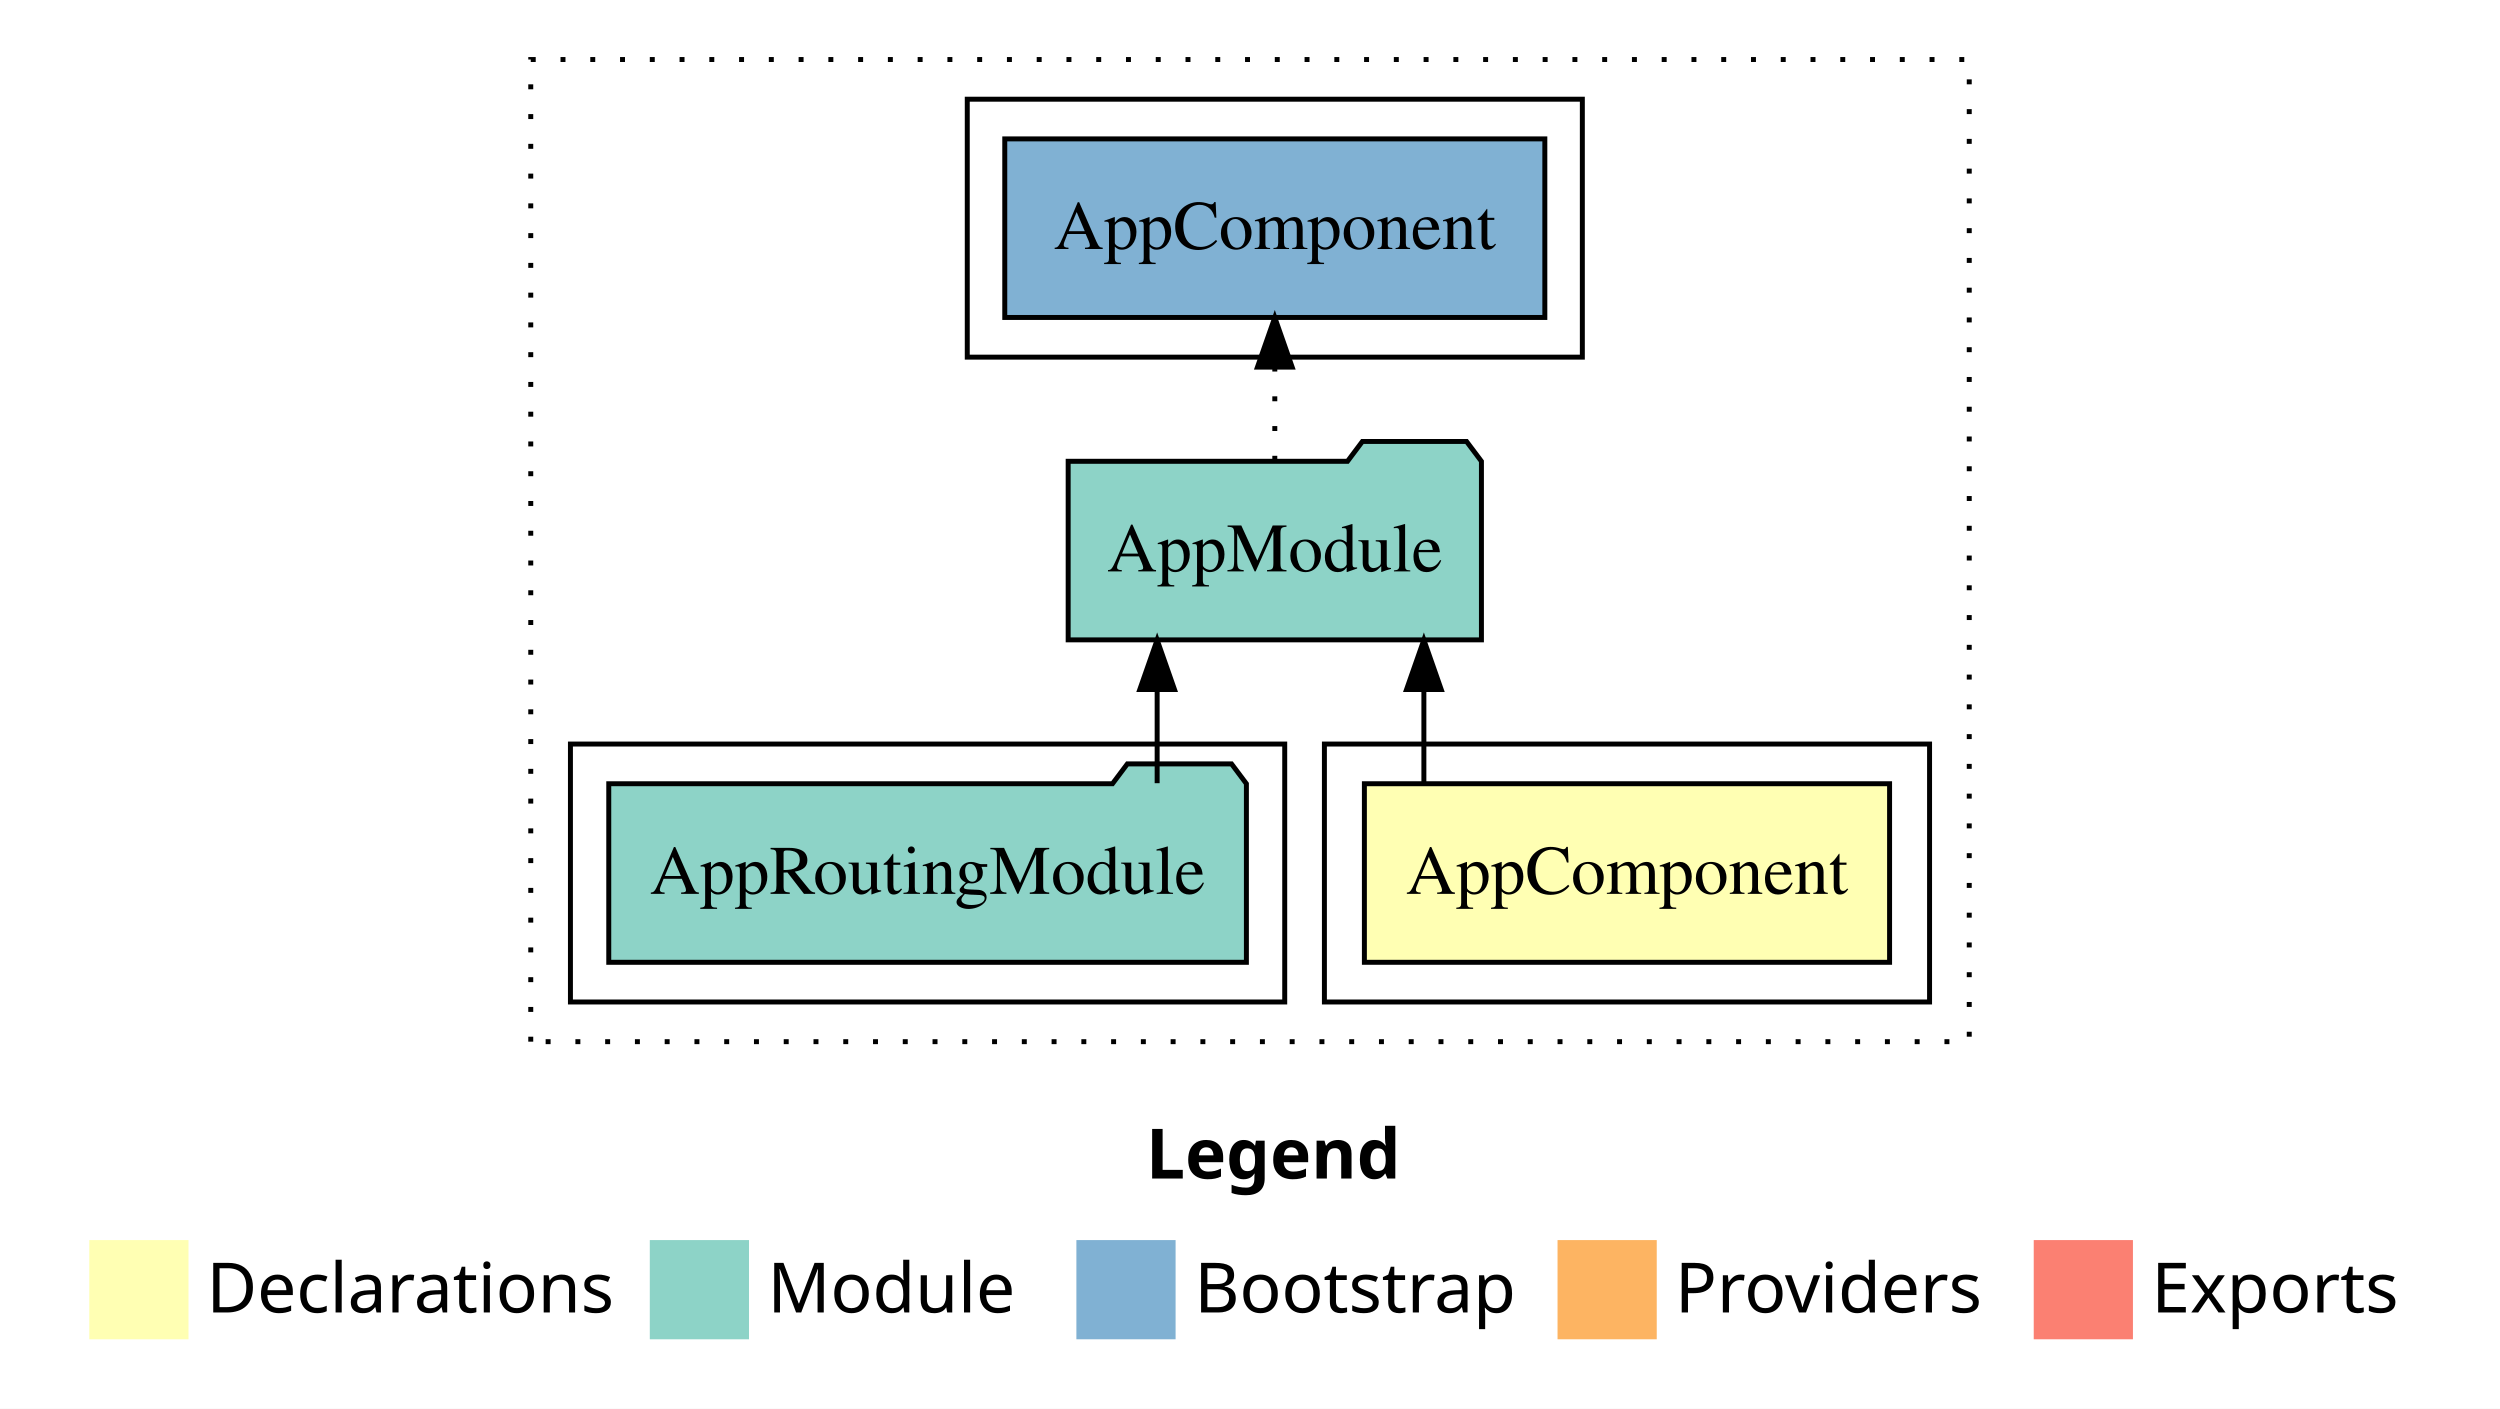
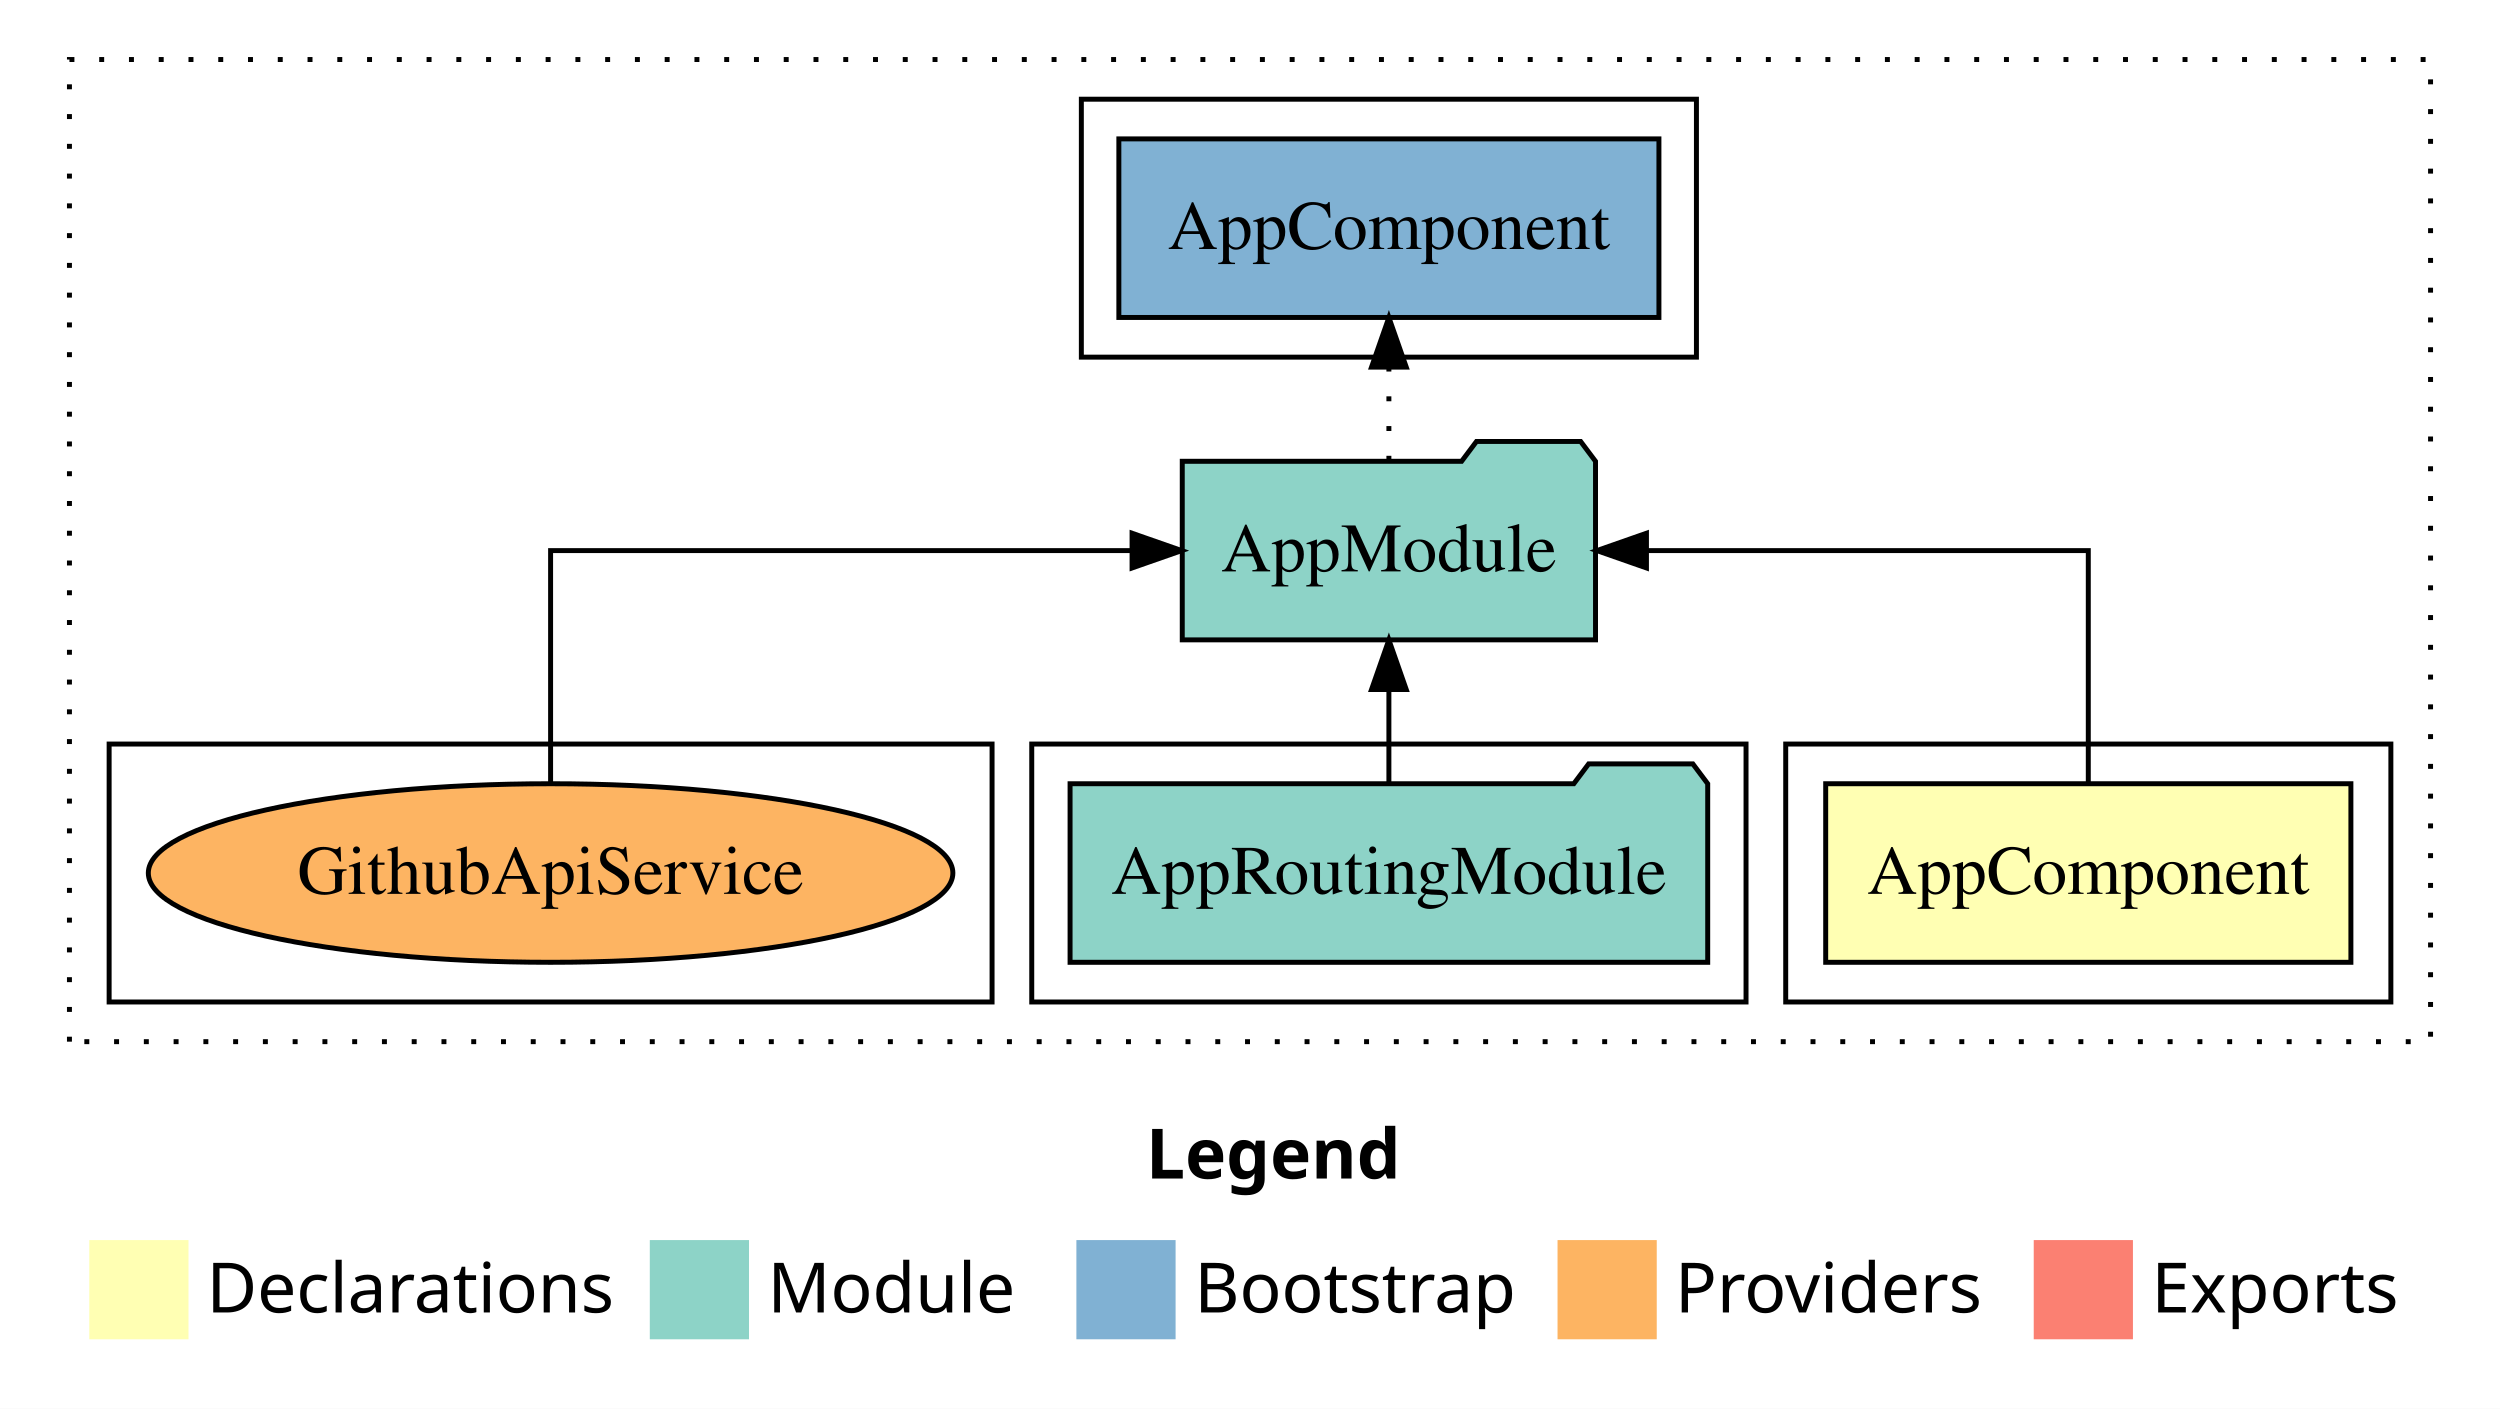
<svg xmlns="http://www.w3.org/2000/svg" width="504pt" height="284pt" viewBox="0.00 0.00 504.00 284.00">
  <g id="graph0" class="graph" transform="scale(1 1) rotate(0) translate(4 280)">
    <polygon fill="#ffffff" stroke="transparent" points="-4,4 -4,-280 500,-280 500,4 -4,4" />
    <text text-anchor="start" x="227.009" y="-42.4" font-family="sans-serif" font-weight="bold" font-size="14.00" fill="#000000">Legend</text>
    <polygon fill="#ffffb3" stroke="transparent" points="14,-10 14,-30 34,-30 34,-10 14,-10" />
    <text text-anchor="start" x="37.629" y="-15.4" font-family="sans-serif" font-size="14.00" fill="#000000">  Declarations</text>
    <polygon fill="#8dd3c7" stroke="transparent" points="127,-10 127,-30 147,-30 147,-10 127,-10" />
    <text text-anchor="start" x="150.725" y="-15.4" font-family="sans-serif" font-size="14.00" fill="#000000">  Module</text>
    <polygon fill="#80b1d3" stroke="transparent" points="213,-10 213,-30 233,-30 233,-10 213,-10" />
    <text text-anchor="start" x="236.781" y="-15.4" font-family="sans-serif" font-size="14.00" fill="#000000">  Bootstrap</text>
    <polygon fill="#fdb462" stroke="transparent" points="310,-10 310,-30 330,-30 330,-10 310,-10" />
    <text text-anchor="start" x="333.673" y="-15.4" font-family="sans-serif" font-size="14.00" fill="#000000">  Providers</text>
    <polygon fill="#fb8072" stroke="transparent" points="406,-10 406,-30 426,-30 426,-10 406,-10" />
    <text text-anchor="start" x="429.726" y="-15.4" font-family="sans-serif" font-size="14.00" fill="#000000">  Exports</text>
    <g id="clust1" class="cluster">
-       <polygon fill="none" stroke="#000000" stroke-dasharray="1,5" points="103,-70 103,-268 393,-268 393,-70 103,-70" />
+       <polygon fill="none" stroke="#000000" stroke-dasharray="1,5" points="10,-70 10,-268 486,-268 486,-70 10,-70" />
    </g>
    <g id="clust2" class="cluster">
-       <polygon fill="none" stroke="#000000" points="263,-78 263,-130 385,-130 385,-78 263,-78" />
+       <polygon fill="none" stroke="#000000" points="356,-78 356,-130 478,-130 478,-78 356,-78" />
    </g>
    <g id="clust4" class="cluster">
-       <polygon fill="none" stroke="#000000" points="111,-78 111,-130 255,-130 255,-78 111,-78" />
+       <polygon fill="none" stroke="#000000" points="204,-78 204,-130 348,-130 348,-78 204,-78" />
    </g>
    <g id="clust6" class="cluster">
-       <polygon fill="none" stroke="#000000" points="191,-208 191,-260 315,-260 315,-208 191,-208" />
+       <polygon fill="none" stroke="#000000" points="214,-208 214,-260 338,-260 338,-208 214,-208" />
+     </g>
+     <g id="clust7" class="cluster">
+       <polygon fill="none" stroke="#000000" points="18,-78 18,-130 196,-130 196,-78 18,-78" />
    </g>
    <g id="node1" class="node">
-       <polygon fill="#ffffb3" stroke="#000000" points="376.94,-122 271.06,-122 271.06,-86 376.94,-86 376.94,-122" />
-       <text text-anchor="middle" x="324" y="-99.8" font-family="Times,serif" font-size="14.00" fill="#000000">AppComponent</text>
+       <polygon fill="#ffffb3" stroke="#000000" points="469.94,-122 364.06,-122 364.06,-86 469.94,-86 469.94,-122" />
+       <text text-anchor="middle" x="417" y="-99.8" font-family="Times,serif" font-size="14.00" fill="#000000">AppComponent</text>
    </g>
    <g id="node2" class="node">
-       <polygon fill="#8dd3c7" stroke="#000000" points="294.657,-187 291.657,-191 270.657,-191 267.657,-187 211.343,-187 211.343,-151 294.657,-151 294.657,-187" />
-       <text text-anchor="middle" x="253" y="-164.8" font-family="Times,serif" font-size="14.00" fill="#000000">AppModule</text>
+       <polygon fill="#8dd3c7" stroke="#000000" points="317.657,-187 314.657,-191 293.657,-191 290.657,-187 234.343,-187 234.343,-151 317.657,-151 317.657,-187" />
+       <text text-anchor="middle" x="276" y="-164.8" font-family="Times,serif" font-size="14.00" fill="#000000">AppModule</text>
    </g>
    <g id="edge1" class="edge">
-       <path fill="none" stroke="#000000" d="M283.054,-122.106C283.054,-122.106 283.054,-140.991 283.054,-140.991" />
-       <polygon fill="#000000" stroke="#000000" points="279.554,-140.991 283.054,-150.991 286.554,-140.991 279.554,-140.991" />
+       <path fill="none" stroke="#000000" d="M417,-122.106C417,-141.339 417,-169 417,-169 417,-169 327.923,-169 327.923,-169" />
+       <polygon fill="#000000" stroke="#000000" points="327.923,-165.5 317.923,-169 327.923,-172.5 327.923,-165.5" />
    </g>
    <g id="node4" class="node">
-       <polygon fill="#80b1d3" stroke="#000000" points="307.439,-252 198.561,-252 198.561,-216 307.439,-216 307.439,-252" />
-       <text text-anchor="middle" x="253" y="-229.8" font-family="Times,serif" font-size="14.00" fill="#000000">AppComponent </text>
+       <polygon fill="#80b1d3" stroke="#000000" points="330.439,-252 221.561,-252 221.561,-216 330.439,-216 330.439,-252" />
+       <text text-anchor="middle" x="276" y="-229.8" font-family="Times,serif" font-size="14.00" fill="#000000">AppComponent </text>
    </g>
    <g id="edge3" class="edge">
-       <path fill="none" stroke="#000000" stroke-dasharray="1,5" d="M253,-187.106C253,-187.106 253,-205.991 253,-205.991" />
-       <polygon fill="#000000" stroke="#000000" points="249.5,-205.991 253,-215.991 256.5,-205.991 249.5,-205.991" />
+       <path fill="none" stroke="#000000" stroke-dasharray="1,5" d="M276,-187.106C276,-187.106 276,-205.991 276,-205.991" />
+       <polygon fill="#000000" stroke="#000000" points="272.5,-205.991 276,-215.991 279.5,-205.991 272.5,-205.991" />
    </g>
    <g id="node3" class="node">
-       <polygon fill="#8dd3c7" stroke="#000000" points="247.274,-122 244.274,-126 223.274,-126 220.274,-122 118.726,-122 118.726,-86 247.274,-86 247.274,-122" />
-       <text text-anchor="middle" x="183" y="-99.8" font-family="Times,serif" font-size="14.00" fill="#000000">AppRoutingModule</text>
+       <polygon fill="#8dd3c7" stroke="#000000" points="340.274,-122 337.274,-126 316.274,-126 313.274,-122 211.726,-122 211.726,-86 340.274,-86 340.274,-122" />
+       <text text-anchor="middle" x="276" y="-99.8" font-family="Times,serif" font-size="14.00" fill="#000000">AppRoutingModule</text>
    </g>
    <g id="edge2" class="edge">
-       <path fill="none" stroke="#000000" d="M229.28,-122.106C229.28,-122.106 229.28,-140.991 229.28,-140.991" />
-       <polygon fill="#000000" stroke="#000000" points="225.78,-140.991 229.28,-150.991 232.78,-140.991 225.78,-140.991" />
+       <path fill="none" stroke="#000000" d="M276,-122.106C276,-122.106 276,-140.991 276,-140.991" />
+       <polygon fill="#000000" stroke="#000000" points="272.5,-140.991 276,-150.991 279.5,-140.991 272.5,-140.991" />
+     </g>
+     <g id="node5" class="node">
+       <ellipse fill="#fdb462" stroke="#000000" cx="107" cy="-104" rx="81.099" ry="18" />
+       <text text-anchor="middle" x="107" y="-99.8" font-family="Times,serif" font-size="14.00" fill="#000000">GithubApiService</text>
+     </g>
+     <g id="edge4" class="edge">
+       <path fill="none" stroke="#000000" d="M107,-122.106C107,-141.339 107,-169 107,-169 107,-169 224.225,-169 224.225,-169" />
+       <polygon fill="#000000" stroke="#000000" points="224.225,-172.5 234.225,-169 224.225,-165.5 224.225,-172.5" />
    </g>
  </g>
</svg>
